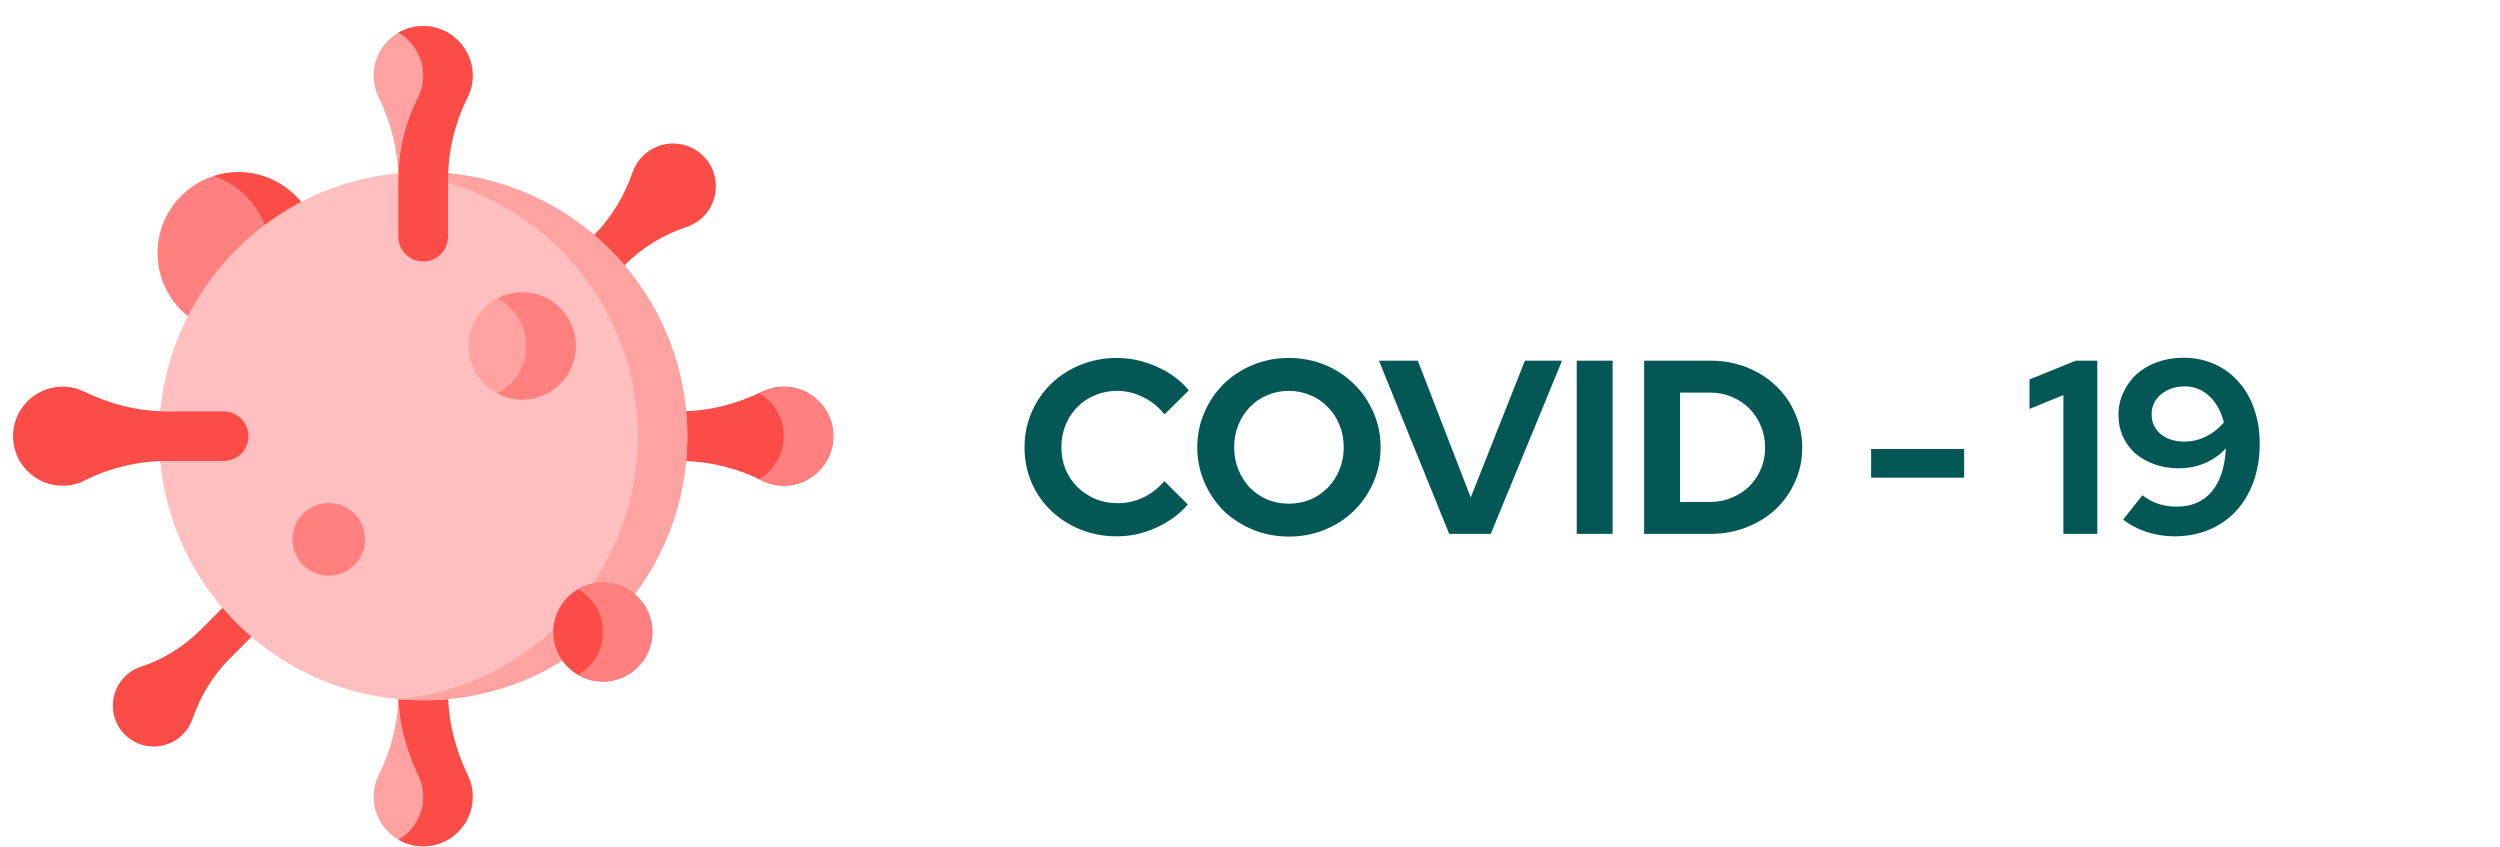
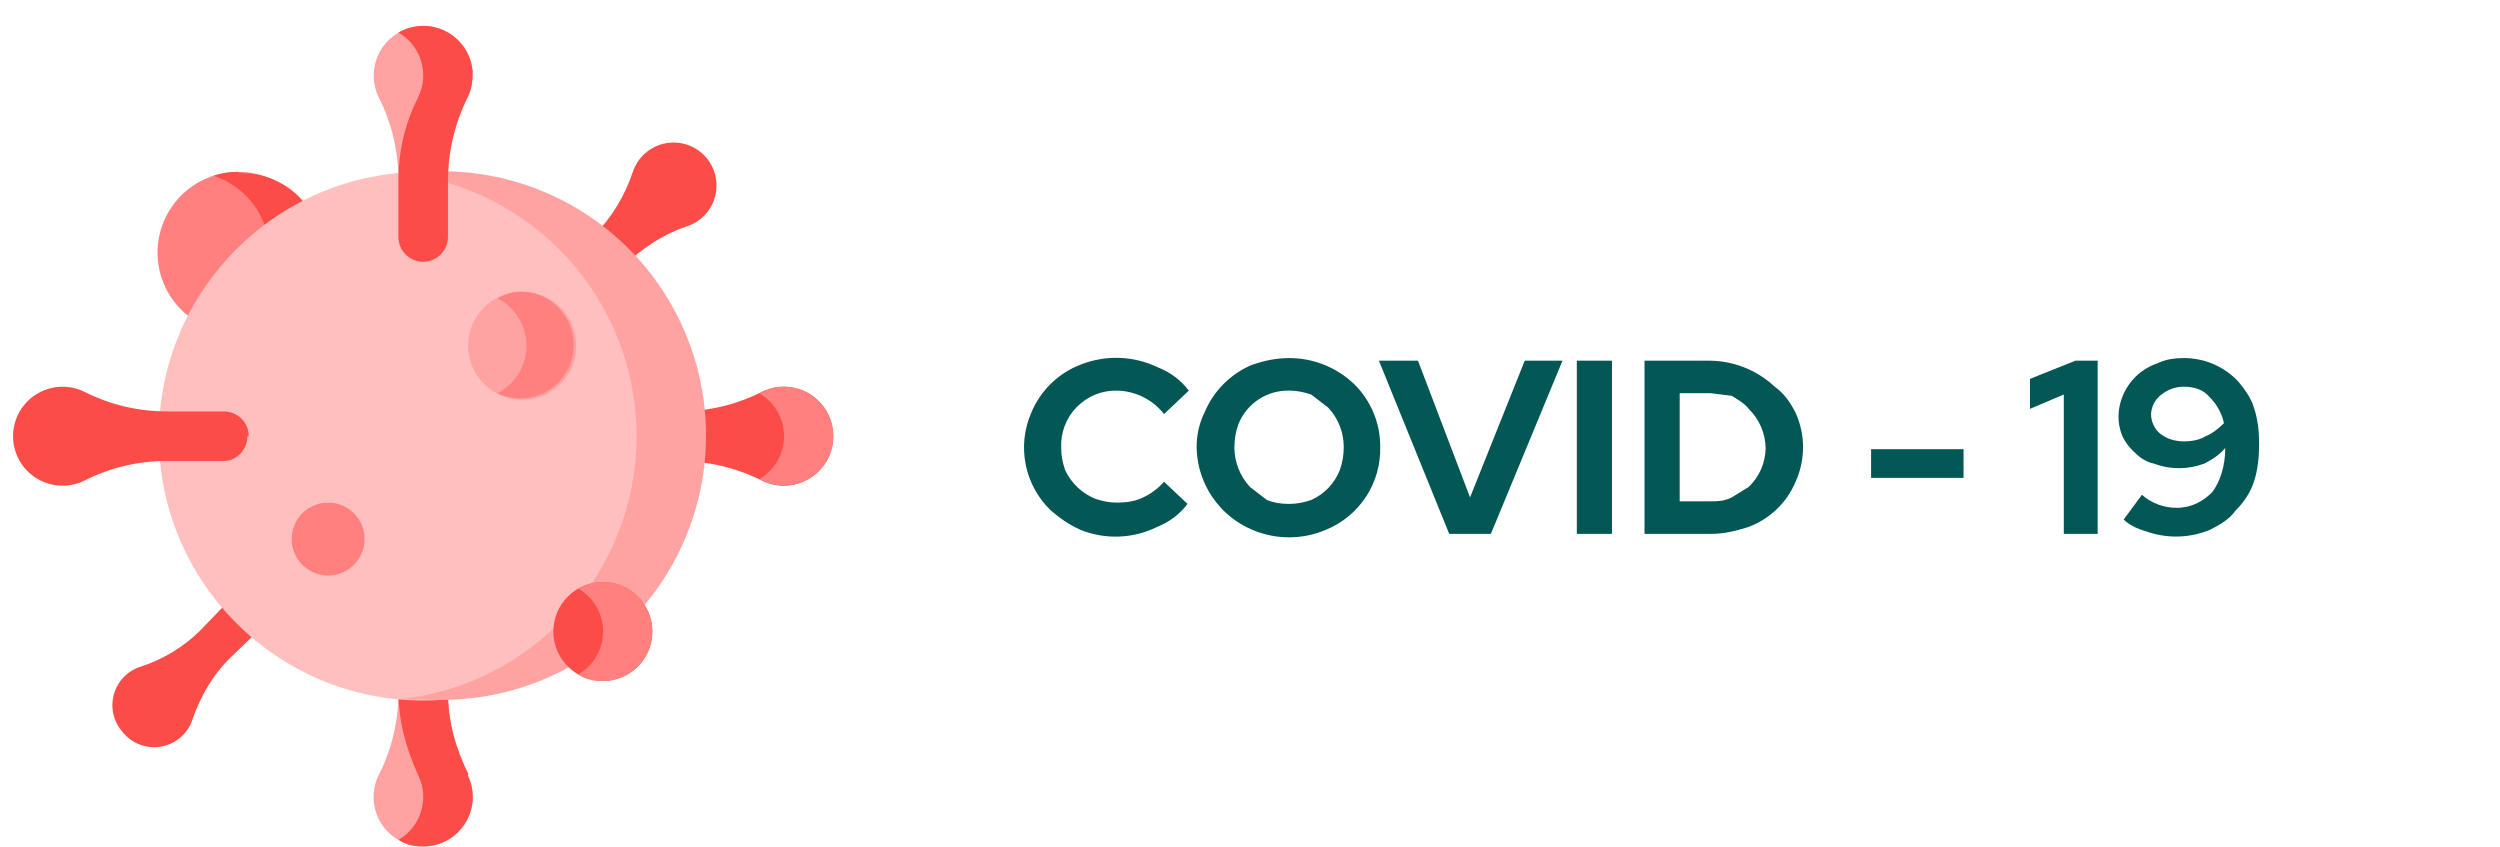
- <svg xmlns="http://www.w3.org/2000/svg" width="192" height="65" viewBox="0 0 192 65" fill="none">
-   <path d="M85.847 38.644C86.544 38.644 87.196 38.498 87.804 38.207C88.412 37.916 88.95 37.498 89.419 36.953L91.224 38.739C90.591 39.486 89.78 40.082 88.792 40.525C87.817 40.968 86.81 41.19 85.771 41.19C84.77 41.19 83.833 41.013 82.959 40.658C82.098 40.303 81.35 39.822 80.717 39.214C80.084 38.606 79.583 37.884 79.216 37.048C78.861 36.212 78.684 35.313 78.684 34.35C78.684 33.387 78.868 32.488 79.235 31.652C79.602 30.803 80.103 30.075 80.736 29.467C81.369 28.859 82.117 28.378 82.978 28.023C83.852 27.668 84.783 27.491 85.771 27.491C86.835 27.491 87.867 27.719 88.868 28.175C89.869 28.618 90.679 29.22 91.3 29.98L89.438 31.823C88.969 31.24 88.418 30.797 87.785 30.493C87.152 30.176 86.48 30.018 85.771 30.018C85.176 30.018 84.612 30.132 84.08 30.36C83.561 30.575 83.111 30.879 82.731 31.272C82.351 31.652 82.053 32.108 81.838 32.64C81.623 33.159 81.515 33.729 81.515 34.35C81.515 34.958 81.623 35.528 81.838 36.06C82.066 36.579 82.37 37.029 82.75 37.409C83.143 37.789 83.599 38.093 84.118 38.321C84.65 38.536 85.226 38.644 85.847 38.644ZM106.03 34.35C106.03 35.3 105.846 36.199 105.479 37.048C105.111 37.884 104.611 38.612 103.978 39.233C103.357 39.841 102.616 40.322 101.755 40.677C100.893 41.032 99.969 41.209 98.981 41.209C98.005 41.209 97.087 41.032 96.226 40.677C95.364 40.322 94.617 39.841 93.984 39.233C93.363 38.612 92.869 37.884 92.502 37.048C92.134 36.199 91.951 35.3 91.951 34.35C91.951 33.4 92.134 32.507 92.502 31.671C92.869 30.822 93.363 30.094 93.984 29.486C94.617 28.865 95.364 28.378 96.226 28.023C97.087 27.668 98.005 27.491 98.981 27.491C99.969 27.491 100.893 27.668 101.755 28.023C102.616 28.378 103.357 28.865 103.978 29.486C104.611 30.094 105.111 30.822 105.479 31.671C105.846 32.507 106.03 33.4 106.03 34.35ZM103.199 34.35C103.199 33.729 103.091 33.159 102.876 32.64C102.66 32.108 102.363 31.652 101.983 31.272C101.615 30.879 101.172 30.575 100.653 30.36C100.133 30.132 99.576 30.018 98.981 30.018C98.385 30.018 97.828 30.132 97.309 30.36C96.802 30.575 96.359 30.879 95.979 31.272C95.611 31.652 95.32 32.108 95.105 32.64C94.889 33.159 94.782 33.729 94.782 34.35C94.782 34.958 94.889 35.528 95.105 36.06C95.32 36.592 95.611 37.054 95.979 37.447C96.359 37.827 96.802 38.131 97.309 38.359C97.828 38.574 98.385 38.682 98.981 38.682C99.576 38.682 100.133 38.574 100.653 38.359C101.172 38.131 101.615 37.827 101.983 37.447C102.363 37.054 102.66 36.592 102.876 36.06C103.091 35.528 103.199 34.958 103.199 34.35ZM111.3 41L105.904 27.7H108.887L112.953 38.207L117.114 27.7H119.964L114.492 41H111.3ZM121.093 41V27.7H123.848V41H121.093ZM126.27 41V27.7H131.381C132.369 27.7 133.294 27.871 134.155 28.213C135.017 28.555 135.758 29.024 136.378 29.619C137.012 30.214 137.506 30.924 137.86 31.747C138.228 32.57 138.411 33.451 138.411 34.388C138.411 35.313 138.228 36.18 137.86 36.991C137.506 37.802 137.012 38.505 136.378 39.1C135.758 39.683 135.017 40.145 134.155 40.487C133.294 40.829 132.369 41 131.381 41H126.27ZM131.362 30.151H129.025V38.549H131.362C131.945 38.549 132.49 38.441 132.996 38.226C133.516 38.011 133.965 37.719 134.345 37.352C134.725 36.972 135.023 36.529 135.238 36.022C135.454 35.515 135.561 34.971 135.561 34.388C135.561 33.793 135.454 33.235 135.238 32.716C135.023 32.197 134.725 31.747 134.345 31.367C133.965 30.987 133.516 30.689 132.996 30.474C132.49 30.259 131.945 30.151 131.362 30.151ZM143.702 34.483H150.846V36.687H143.702V34.483ZM161.071 27.7V41H158.468V30.341L155.865 31.405V29.144L159.418 27.7H161.071ZM167.676 27.472C168.55 27.472 169.348 27.637 170.07 27.966C170.792 28.283 171.406 28.732 171.913 29.315C172.432 29.885 172.831 30.575 173.11 31.386C173.401 32.197 173.547 33.09 173.547 34.065C173.547 35.129 173.389 36.104 173.072 36.991C172.755 37.865 172.312 38.612 171.742 39.233C171.172 39.854 170.482 40.335 169.671 40.677C168.86 41.019 167.967 41.19 166.992 41.19C166.27 41.19 165.554 41.076 164.845 40.848C164.136 40.607 163.54 40.291 163.059 39.898L164.541 38.036C164.934 38.34 165.345 38.562 165.776 38.701C166.207 38.84 166.675 38.91 167.182 38.91C168.322 38.91 169.215 38.524 169.861 37.751C170.52 36.966 170.881 35.857 170.944 34.426C170.513 34.907 169.981 35.287 169.348 35.566C168.715 35.832 168.043 35.965 167.334 35.965C166.663 35.965 166.042 35.864 165.472 35.661C164.902 35.458 164.408 35.18 163.99 34.825C163.585 34.458 163.268 34.027 163.04 33.533C162.812 33.026 162.698 32.475 162.698 31.88C162.698 31.247 162.825 30.664 163.078 30.132C163.331 29.587 163.673 29.119 164.104 28.726C164.547 28.333 165.073 28.029 165.681 27.814C166.302 27.586 166.967 27.472 167.676 27.472ZM167.752 33.913C168.347 33.913 168.898 33.786 169.405 33.533C169.924 33.28 170.387 32.919 170.792 32.45C170.589 31.614 170.222 30.943 169.69 30.436C169.158 29.929 168.525 29.676 167.79 29.676C167.068 29.676 166.46 29.879 165.966 30.284C165.485 30.689 165.244 31.202 165.244 31.823C165.244 32.444 165.478 32.95 165.947 33.343C166.416 33.723 167.017 33.913 167.752 33.913Z" fill="#035755" />
-   <path d="M45.92 33.5C45.92 34.55 46.772 35.401 47.822 35.401H52.146C54.348 35.401 56.522 35.906 58.488 36.897C59.074 37.193 59.747 37.341 60.458 37.294C62.343 37.168 63.871 35.635 63.992 33.749C64.133 31.536 62.38 29.697 60.197 29.697C59.606 29.697 59.046 29.832 58.547 30.073C56.544 31.04 54.369 31.598 52.145 31.598H47.822C46.772 31.598 45.92 32.45 45.92 33.5Z" fill="#FB4C47" />
-   <path d="M20.154 45.845C19.54 45.231 18.545 45.231 17.931 45.845L15.403 48.373C14.116 49.66 12.55 50.636 10.821 51.205C10.305 51.375 9.825 51.682 9.437 52.126C8.409 53.301 8.412 55.091 9.443 56.263C10.655 57.64 12.755 57.69 14.031 56.414C14.377 56.068 14.625 55.662 14.776 55.23C15.381 53.494 16.326 51.896 17.627 50.596L20.154 48.068C20.768 47.454 20.768 46.459 20.154 45.845Z" fill="#FB4C47" />
-   <path d="M42.957 23.043C43.599 23.686 44.641 23.686 45.283 23.043L47.929 20.398C49.275 19.051 50.914 18.029 52.723 17.434C53.263 17.256 53.765 16.935 54.171 16.471C55.247 15.241 55.245 13.368 54.165 12.141C52.897 10.7 50.7 10.648 49.364 11.983C49.002 12.345 48.743 12.77 48.585 13.223C47.951 15.039 46.962 16.711 45.602 18.072L42.957 20.717C42.315 21.359 42.315 22.401 42.957 23.043Z" fill="#FB4C47" />
-   <path d="M32.499 46.92C31.449 46.92 30.598 47.771 30.598 48.821V53.146C30.598 55.347 30.093 57.522 29.101 59.487C28.805 60.073 28.657 60.746 28.705 61.458C28.831 63.343 30.364 64.871 32.249 64.991C34.463 65.133 36.302 63.38 36.302 61.197C36.302 60.605 36.167 60.045 35.926 59.547C34.959 57.544 34.4 55.369 34.4 53.145V48.821C34.4 47.771 33.549 46.92 32.499 46.92Z" fill="#FFA2A1" />
-   <path d="M35.928 59.547C34.962 57.544 34.403 55.369 34.403 53.145V48.821C34.403 47.771 33.552 46.92 32.502 46.92C31.451 46.92 30.6 47.771 30.6 48.821V53.145C30.6 55.369 31.159 57.544 32.126 59.547C32.367 60.046 32.502 60.605 32.502 61.197C32.502 62.603 31.738 63.83 30.603 64.488C31.095 64.774 31.656 64.954 32.252 64.992C34.465 65.133 36.304 63.38 36.304 61.197C36.304 60.605 36.169 60.046 35.928 59.547Z" fill="#FB4C47" />
-   <path d="M18.309 25.647C21.739 25.647 24.52 22.866 24.52 19.436C24.52 16.006 21.739 13.225 18.309 13.225C14.879 13.225 12.098 16.006 12.098 19.436C12.098 22.866 14.879 25.647 18.309 25.647Z" fill="#FF807E" />
-   <path d="M18.308 13.225C17.645 13.225 17.006 13.33 16.407 13.522C18.907 14.325 20.716 16.669 20.716 19.436C20.716 22.203 18.907 24.546 16.407 25.349C17.006 25.542 17.645 25.647 18.308 25.647C21.738 25.647 24.519 22.866 24.519 19.436C24.519 16.005 21.738 13.225 18.308 13.225Z" fill="#FB4C47" />
-   <path d="M32.5 53.781C43.701 53.781 52.782 44.701 52.782 33.5C52.782 22.299 43.701 13.218 32.5 13.218C21.299 13.218 12.219 22.299 12.219 33.5C12.219 44.701 21.299 53.781 32.5 53.781Z" fill="#FFBFBE" />
-   <path d="M32.502 13.218C31.86 13.218 31.226 13.249 30.6 13.308C40.91 14.267 48.98 22.94 48.98 33.5C48.98 44.059 40.91 52.733 30.6 53.692C31.226 53.75 31.86 53.781 32.502 53.781C43.703 53.781 52.783 44.701 52.783 33.5C52.783 22.299 43.703 13.218 32.502 13.218Z" fill="#FFA2A2" />
-   <path d="M40.104 30.687C42.379 30.687 44.223 28.842 44.223 26.567C44.223 24.292 42.379 22.447 40.104 22.447C37.828 22.447 35.984 24.292 35.984 26.567C35.984 28.842 37.828 30.687 40.104 30.687Z" fill="#FFA2A1" />
-   <path d="M40.106 22.447C39.42 22.447 38.774 22.616 38.205 22.913C39.523 23.6 40.423 24.978 40.423 26.567C40.423 28.156 39.523 29.534 38.205 30.221C38.774 30.518 39.42 30.687 40.106 30.687C42.382 30.687 44.226 28.842 44.226 26.567C44.226 24.292 42.382 22.447 40.106 22.447Z" fill="#FF807E" />
-   <path d="M25.248 44.211C26.789 44.211 28.037 42.963 28.037 41.422C28.037 39.882 26.789 38.634 25.248 38.634C23.708 38.634 22.46 39.882 22.46 41.422C22.46 42.963 23.708 44.211 25.248 44.211Z" fill="#FF807E" />
-   <path d="M46.297 52.344C48.397 52.344 50.1 50.642 50.1 48.541C50.1 46.441 48.397 44.739 46.297 44.739C44.197 44.739 42.494 46.441 42.494 48.541C42.494 50.642 44.197 52.344 46.297 52.344Z" fill="#FB4C47" />
-   <path d="M46.298 44.739C45.605 44.739 44.956 44.925 44.396 45.249C45.533 45.906 46.298 47.134 46.298 48.542C46.298 49.949 45.533 51.177 44.396 51.834C44.956 52.158 45.605 52.344 46.298 52.344C48.398 52.344 50.1 50.642 50.1 48.542C50.1 46.442 48.398 44.739 46.298 44.739Z" fill="#FF807E" />
-   <path d="M19.079 33.5C19.079 34.55 18.228 35.401 17.178 35.401H12.854C10.652 35.401 8.477 35.906 6.512 36.897C5.926 37.193 5.253 37.341 4.542 37.294C2.657 37.168 1.128 35.635 1.008 33.749C0.867 31.536 2.62 29.697 4.803 29.697C5.394 29.697 5.954 29.832 6.453 30.073C8.456 31.04 10.63 31.598 12.854 31.598H17.178C18.228 31.598 19.079 32.45 19.079 33.5Z" fill="#FB4C47" />
-   <path d="M32.499 20.079C33.549 20.079 34.4 19.228 34.4 18.178V13.854C34.4 11.652 34.905 9.477 35.896 7.512C36.192 6.926 36.34 6.253 36.293 5.542C36.167 3.657 34.634 2.128 32.748 2.008C30.535 1.867 28.696 3.62 28.696 5.803C28.696 6.394 28.831 6.954 29.072 7.453C30.039 9.456 30.598 11.63 30.598 13.854V18.178C30.597 19.228 31.449 20.079 32.499 20.079Z" fill="#FFA2A1" />
-   <path d="M36.294 5.542C36.168 3.657 34.635 2.128 32.749 2.008C31.962 1.958 31.223 2.148 30.596 2.511C31.66 3.131 32.405 4.253 32.491 5.542C32.538 6.253 32.39 6.926 32.094 7.512C31.103 9.477 30.598 11.652 30.598 13.854V18.178C30.598 19.228 31.45 20.079 32.5 20.079C33.55 20.079 34.401 19.228 34.401 18.178V13.854C34.401 11.652 34.906 9.477 35.897 7.512C36.193 6.926 36.342 6.253 36.294 5.542Z" fill="#FB4C47" />
-   <path d="M60.201 29.699C59.61 29.699 59.05 29.834 58.551 30.075C58.463 30.117 58.374 30.158 58.285 30.199C59.496 30.892 60.289 32.233 60.193 33.749C60.11 35.046 59.36 36.176 58.287 36.796C58.355 36.829 58.424 36.861 58.492 36.895C59.078 37.191 59.751 37.339 60.462 37.292C62.346 37.166 63.873 35.634 63.993 33.749C64.134 31.537 62.382 29.699 60.201 29.699Z" fill="#FF807E" />
+ <svg xmlns="http://www.w3.org/2000/svg" width="192" height="65" fill="none">
+   <path d="M85.8 38.6c.7 0 1.4-.1 2-.4a5 5 0 001.6-1.2l1.8 1.7c-.6.8-1.4 1.4-2.4 1.8a7.2 7.2 0 01-5.8.2c-.9-.4-1.6-.9-2.3-1.5a6.7 6.7 0 01-1.5-7.5A6.7 6.7 0 0183 28a7.4 7.4 0 015.9.2c1 .4 1.8 1 2.4 1.8l-1.9 1.8a4.7 4.7 0 00-3.6-1.8 4.2 4.2 0 00-4.3 4.4c0 .6.1 1.1.3 1.7a4.4 4.4 0 002.3 2.2c.6.2 1.1.3 1.7.3zm20.2-4.3a6.7 6.7 0 01-4.2 6.4 7.2 7.2 0 01-5.6 0 7 7 0 01-4.3-6.3c0-1 .2-1.9.6-2.7a6.8 6.8 0 013.7-3.7c.9-.3 1.8-.5 2.8-.5a7.2 7.2 0 015 2 6.7 6.7 0 012 4.9zm-2.8 0a4.4 4.4 0 00-1.2-3l-1.3-1c-.6-.2-1.1-.3-1.7-.3a4.1 4.1 0 00-3.9 2.6c-.2.6-.3 1.1-.3 1.8a4.5 4.5 0 001.2 3l1.3 1c.5.2 1 .3 1.7.3.6 0 1.1-.1 1.7-.3a4.2 4.2 0 002.2-2.3c.2-.6.3-1.1.3-1.8zm8.1 6.7l-5.4-13.3h3l4 10.5 4.2-10.5h2.9L114.5 41h-3.2zm9.8 0V27.7h2.7V41h-2.7zm5.2 0V27.7h5a7.4 7.4 0 015 2c.7.5 1.2 1.2 1.6 2a6.4 6.4 0 010 5.3 6.3 6.3 0 01-3.7 3.5c-1 .3-1.8.5-2.8.5h-5.1zm5-10.8H129v8.3h2.4c.5 0 1 0 1.6-.3l1.3-.8a4.2 4.2 0 001.3-3 4.3 4.3 0 00-1.3-3c-.3-.4-.8-.7-1.3-1l-1.6-.2zm12.4 4.3h7.1v2.2h-7.1v-2.2zm17.4-6.8V41h-2.6V30.3l-2.6 1.1v-2.3l3.5-1.4h1.7zm6.6-.2a5.7 5.7 0 014.2 1.8c.5.6 1 1.3 1.2 2 .3.9.4 1.8.4 2.8 0 1-.1 2-.4 2.9-.3.9-.8 1.6-1.4 2.2-.5.7-1.2 1.1-2 1.5a6.8 6.8 0 01-4.9.1c-.7-.2-1.3-.5-1.7-.9l1.4-1.9a4 4 0 002.7 1c1.1 0 2-.5 2.7-1.2.6-.8 1-2 1-3.4-.4.5-1 .9-1.6 1.2a5.5 5.5 0 01-3.9 0c-.5-.1-1-.4-1.4-.8a4 4 0 01-1-1.3 4 4 0 01-.3-1.6 4.4 4.4 0 013-4c.6-.3 1.3-.4 2-.4zm0 6.4c.6 0 1.2-.1 1.7-.4.5-.2 1-.6 1.4-1a4 4 0 00-1.1-2c-.5-.6-1.2-.8-2-.8-.6 0-1.2.2-1.7.6a2 2 0 00-.8 1.5c0 .6.3 1.2.7 1.5.5.4 1.1.6 1.9.6z" fill="#035755" />
+   <path d="M46 33.5c0 1 .8 1.9 1.8 1.9h4.3c2.2 0 4.4.5 6.4 1.5a3.8 3.8 0 100-6.8c-2 1-4.1 1.5-6.4 1.5h-4.3c-1 0-1.9.8-1.9 1.9zM20.2 45.8c-.7-.6-1.7-.6-2.3 0l-2.5 2.6a11.6 11.6 0 01-4.6 2.8 3.1 3.1 0 00-1.4 5 3.1 3.1 0 005.4-1c.6-1.7 1.5-3.3 2.8-4.6l2.6-2.5c.6-.6.6-1.6 0-2.3zM43 23c.6.7 1.6.7 2.3 0l2.6-2.6c1.4-1.3 3-2.4 4.8-3a3.3 3.3 0 10-4.1-4.2c-.6 1.8-1.6 3.5-3 4.9L43 20.7c-.7.7-.7 1.7 0 2.3z" fill="#FB4C47" />
+   <path d="M32.5 47c-1 0-1.9.8-1.9 1.8v4.3a14 14 0 01-1.5 6.4 3.8 3.8 0 003.1 5.5 3.8 3.8 0 003.7-5.5c-1-2-1.5-4.1-1.5-6.4v-4.3c0-1-.9-1.9-1.9-1.9z" fill="#FFA2A1" />
+   <path d="M36 59.5c-1-2-1.6-4.1-1.6-6.4v-4.3a1.9 1.9 0 00-3.8 0v4.3c0 2.3.6 4.4 1.5 6.4a3.8 3.8 0 01-1.5 5c.5.3 1 .5 1.7.5a3.8 3.8 0 003.6-5.5z" fill="#FB4C47" />
+   <path d="M18.3 25.6a6.2 6.2 0 100-12.4 6.2 6.2 0 000 12.4z" fill="#FF807E" />
+   <path d="M18.3 13.2c-.7 0-1.3.1-1.9.3a6.2 6.2 0 010 11.8 6.2 6.2 0 102-12z" fill="#FB4C47" />
+   <path d="M32.5 53.8a20.3 20.3 0 100-40.6 20.3 20.3 0 000 40.6z" fill="#FFBFBE" />
+   <path d="M32.5 13.2l-1.9.1a20.3 20.3 0 010 40.4h1.9a20.3 20.3 0 100-40.5z" fill="#FFA2A2" />
+   <path d="M40.1 30.7a4.1 4.1 0 100-8.3 4.1 4.1 0 000 8.3z" fill="#FFA2A1" />
+   <path d="M40.1 22.4c-.7 0-1.3.2-1.9.5a4.1 4.1 0 010 7.3 4.1 4.1 0 101.9-7.8zM25.2 44.2a2.8 2.8 0 100-5.6 2.8 2.8 0 000 5.6z" fill="#FF807E" />
+   <path d="M46.3 52.3a3.8 3.8 0 100-7.6 3.8 3.8 0 000 7.6z" fill="#FB4C47" />
+   <path d="M46.3 44.7c-.7 0-1.3.2-1.9.5a3.8 3.8 0 010 6.6c.6.4 1.2.5 1.9.5a3.8 3.8 0 000-7.6z" fill="#FF807E" />
+   <path d="M19 33.5c0 1-.8 1.9-1.8 1.9h-4.3a14 14 0 00-6.4 1.5 3.8 3.8 0 110-6.8c2 1 4.1 1.5 6.4 1.5h4.3c1 0 1.9.8 1.9 1.9z" fill="#FB4C47" />
+   <path d="M32.5 20c1 0 1.9-.8 1.9-1.8v-4.3c0-2.2.5-4.4 1.5-6.4a3.8 3.8 0 10-6.8 0c1 2 1.5 4.1 1.5 6.4v4.3c0 1 .8 1.9 1.9 1.9z" fill="#FFA2A1" />
+   <path d="M36.3 5.5a3.8 3.8 0 00-5.7-3 3.8 3.8 0 011.5 5 14 14 0 00-1.5 6.4v4.3a1.9 1.9 0 103.8 0v-4.3c0-2.2.5-4.4 1.5-6.4.3-.6.4-1.2.4-2z" fill="#FB4C47" />
+   <path d="M60.2 29.7c-.6 0-1.1.1-1.6.4l-.3.1a3.8 3.8 0 010 6.6l.2.1a3.8 3.8 0 101.7-7.2z" fill="#FF807E" />
</svg>
